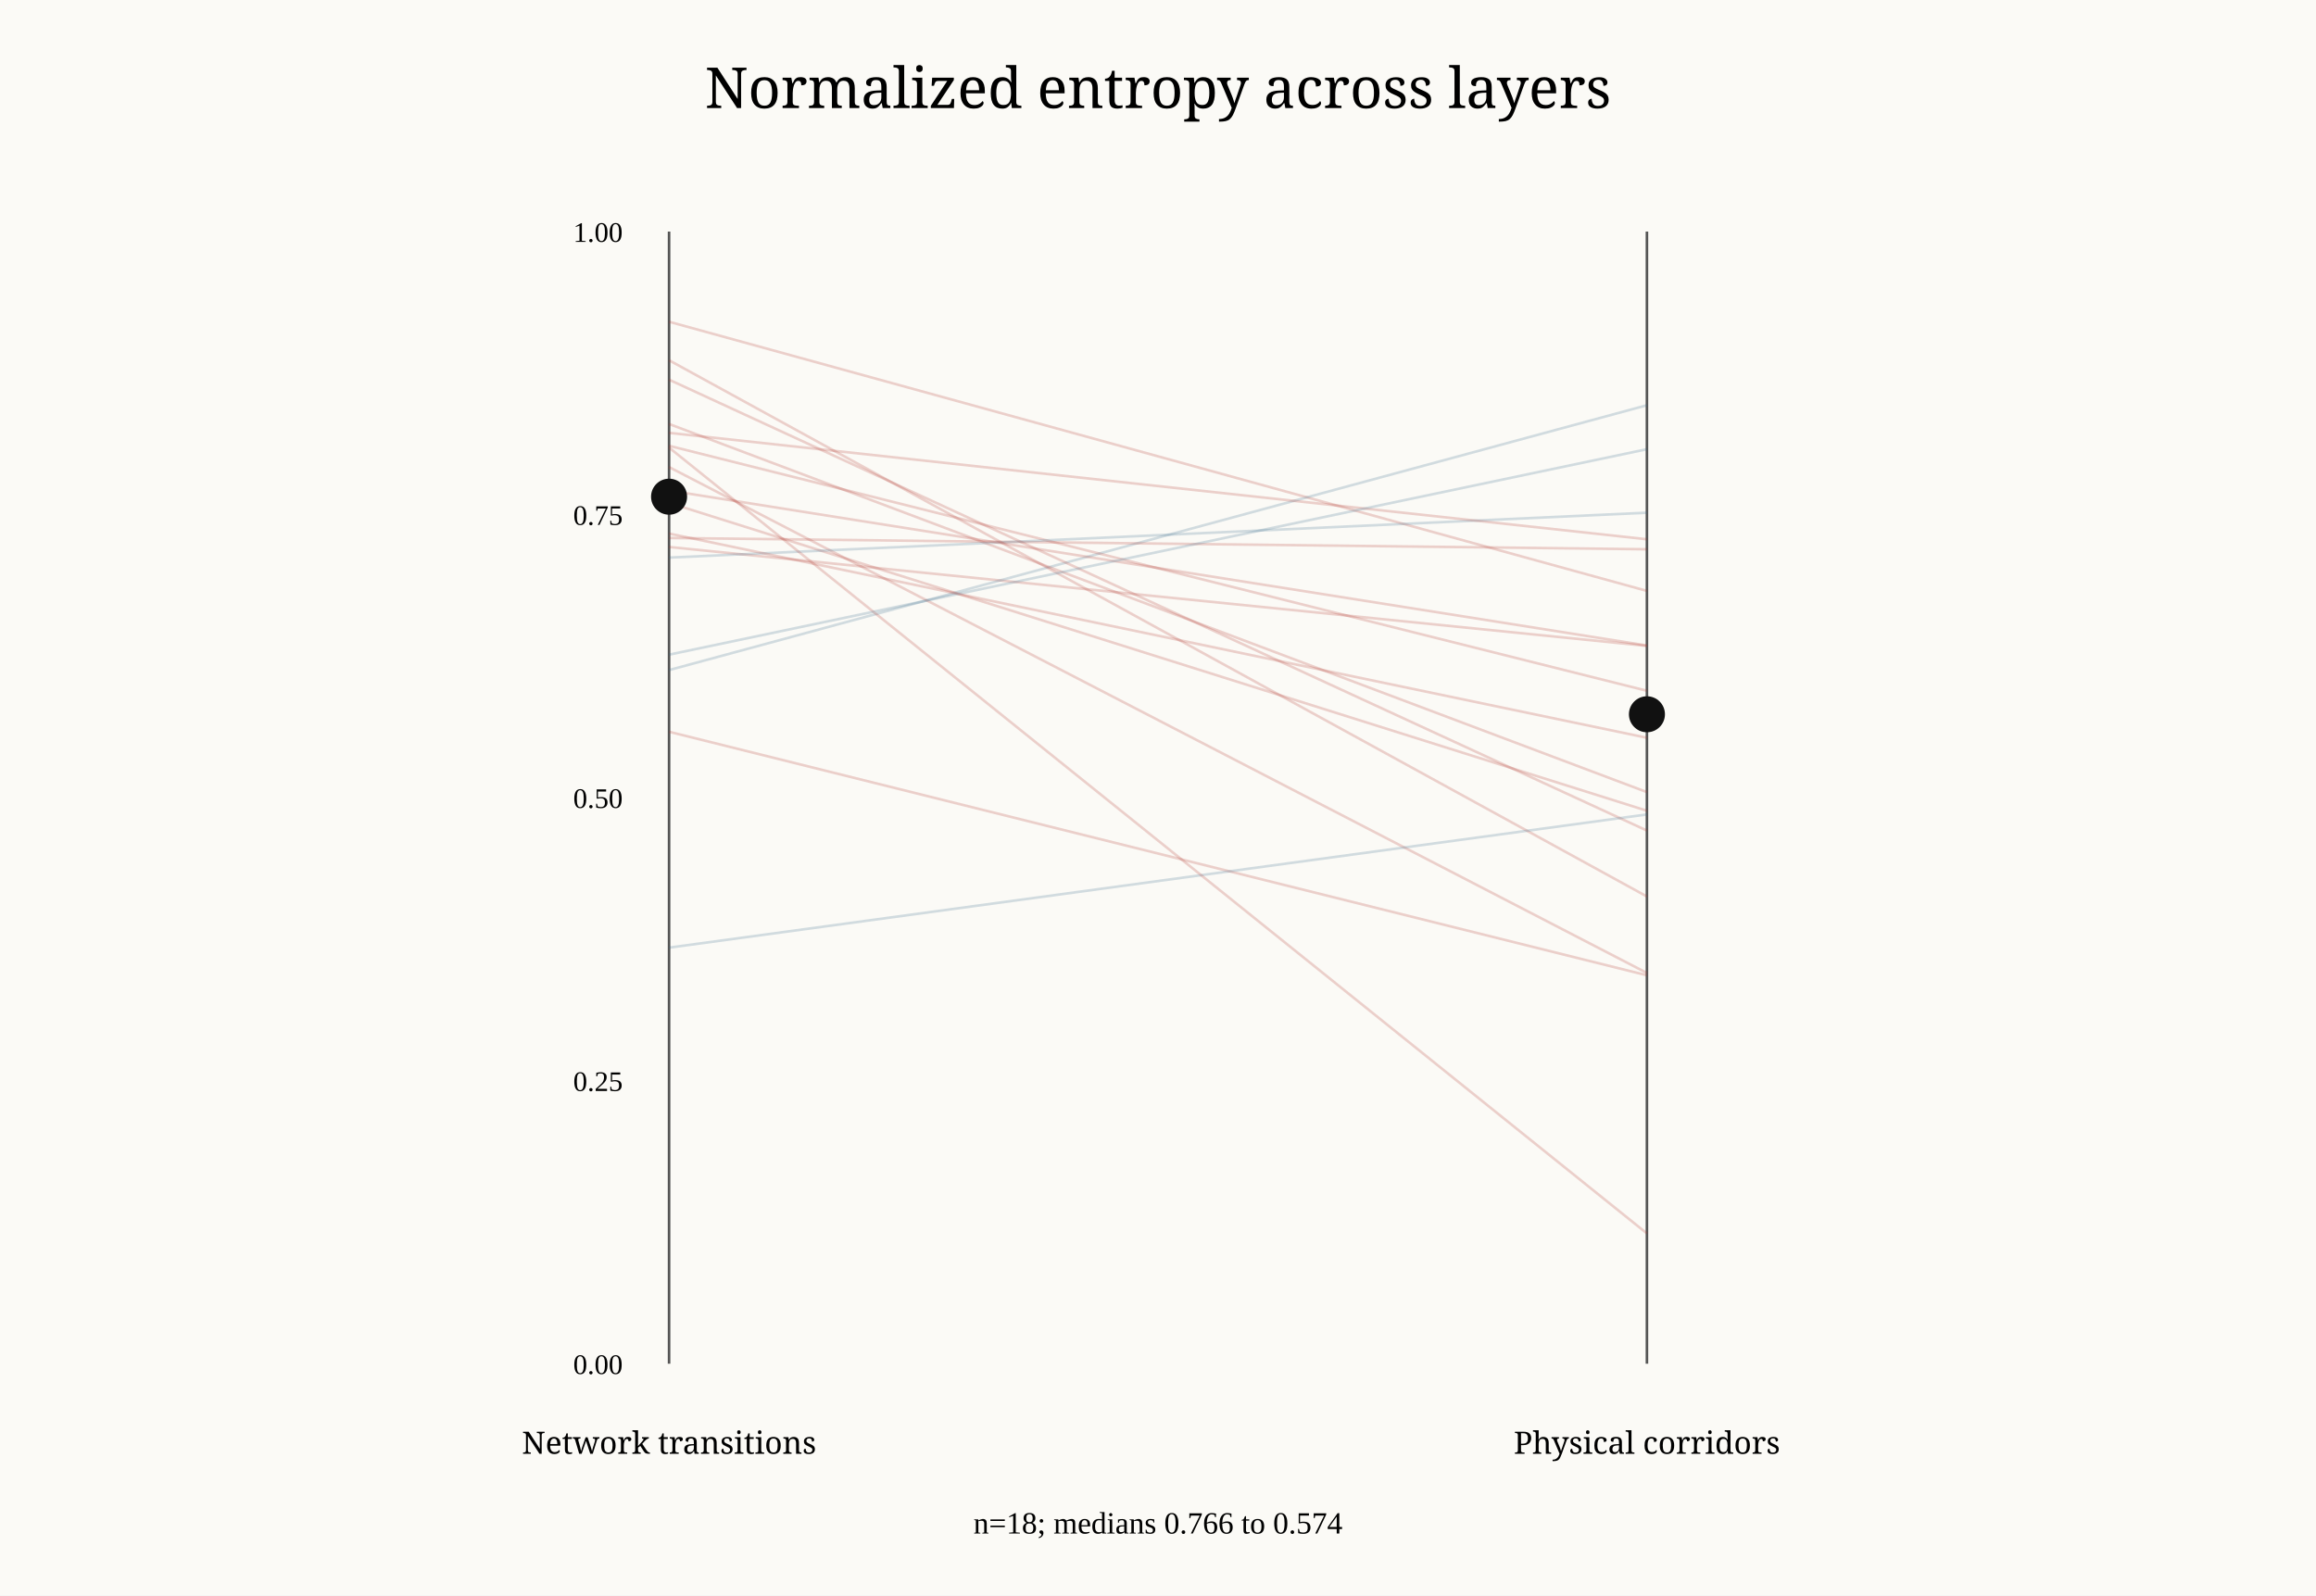
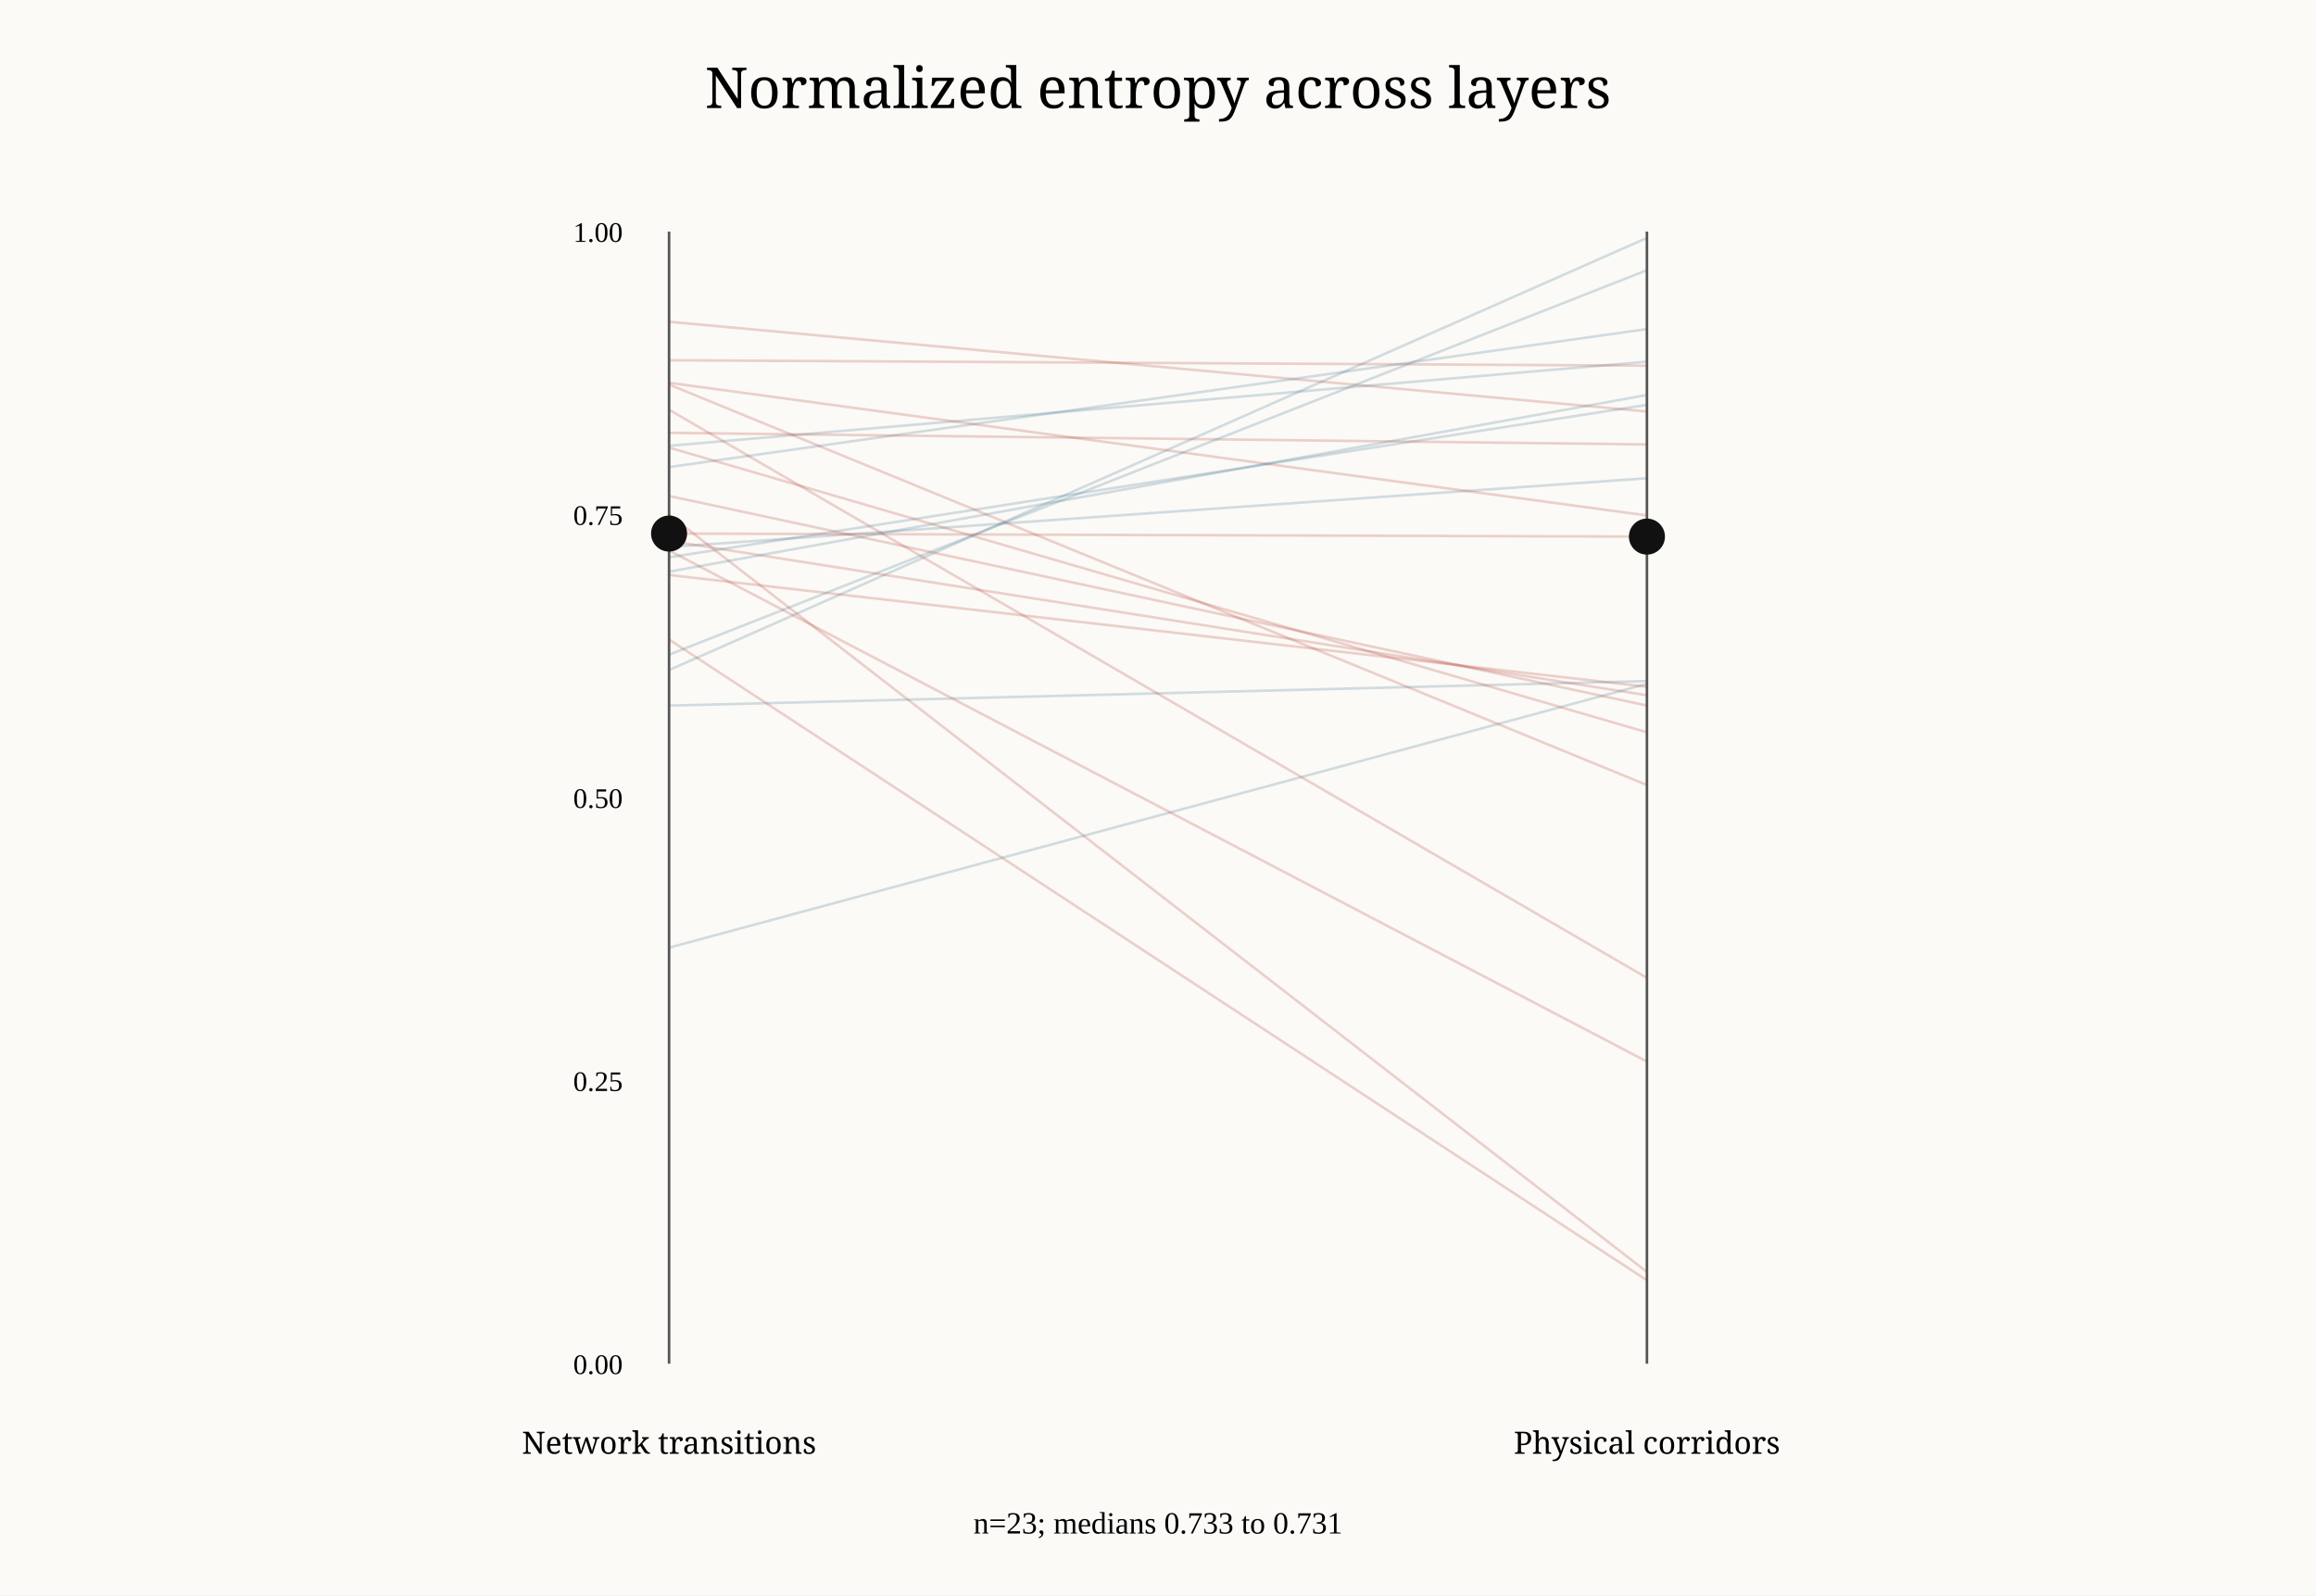
<svg xmlns="http://www.w3.org/2000/svg" width="900" height="620" viewBox="0 0 900 620">
  <rect width="100%" height="100%" fill="white" />
  <rect width="100%" height="100%" fill="#fbfaf6" />
  <text x="450" y="42" text-anchor="middle" font-size="22" font-family="Georgia">Normalized entropy across layers</text>
  <line x1="260" y1="90" x2="260" y2="530" stroke="#555" />
  <line x1="640" y1="90" x2="640" y2="530" stroke="#555" />
  <text x="260" y="565" text-anchor="middle" font-family="Georgia">Network transitions</text>
  <text x="640" y="565" text-anchor="middle" font-family="Georgia">Physical corridors</text>
  <text x="242" y="534.0" text-anchor="end" font-size="11">0.00</text>
  <text x="242" y="424.0" text-anchor="end" font-size="11">0.25</text>
  <text x="242" y="314.0" text-anchor="end" font-size="11">0.50</text>
  <text x="242" y="204.0" text-anchor="end" font-size="11">0.75</text>
  <text x="242" y="94.0" text-anchor="end" font-size="11">1.00</text>
-   <line x1="260" y1="212.58" x2="640" y2="251.04" stroke="#b23a2f" stroke-opacity="0.22" />
-   <line x1="260" y1="195.43" x2="640" y2="315.10" stroke="#b23a2f" stroke-opacity="0.22" />
-   <line x1="260" y1="125.05" x2="640" y2="229.66" stroke="#b23a2f" stroke-opacity="0.22" />
-   <line x1="260" y1="284.40" x2="640" y2="379.05" stroke="#b23a2f" stroke-opacity="0.22" />
-   <line x1="260" y1="260.42" x2="640" y2="157.49" stroke="#3d6f8e" stroke-opacity="0.22" />
-   <line x1="260" y1="164.78" x2="640" y2="307.86" stroke="#b23a2f" stroke-opacity="0.22" />
-   <line x1="260" y1="209.08" x2="640" y2="213.47" stroke="#b23a2f" stroke-opacity="0.22" />
-   <line x1="260" y1="173.26" x2="640" y2="268.47" stroke="#b23a2f" stroke-opacity="0.22" />
-   <line x1="260" y1="181.53" x2="640" y2="378.15" stroke="#b23a2f" stroke-opacity="0.22" />
-   <line x1="260" y1="147.56" x2="640" y2="322.81" stroke="#b23a2f" stroke-opacity="0.22" />
-   <line x1="260" y1="216.71" x2="640" y2="199.26" stroke="#3d6f8e" stroke-opacity="0.22" />
-   <line x1="260" y1="168.23" x2="640" y2="209.59" stroke="#b23a2f" stroke-opacity="0.22" />
-   <line x1="260" y1="140.01" x2="640" y2="348.43" stroke="#b23a2f" stroke-opacity="0.22" />
-   <line x1="260" y1="368.30" x2="640" y2="316.52" stroke="#3d6f8e" stroke-opacity="0.22" />
-   <line x1="260" y1="173.96" x2="640" y2="479.37" stroke="#b23a2f" stroke-opacity="0.22" />
-   <line x1="260" y1="207.37" x2="640" y2="286.74" stroke="#b23a2f" stroke-opacity="0.22" />
-   <line x1="260" y1="190.65" x2="640" y2="250.88" stroke="#b23a2f" stroke-opacity="0.22" />
-   <line x1="260" y1="254.43" x2="640" y2="174.58" stroke="#3d6f8e" stroke-opacity="0.22" />
-   <circle cx="260" cy="193.04" r="7" fill="#111" />
-   <circle cx="640" cy="277.60" r="7" fill="#111" />
-   <text x="450" y="596" text-anchor="middle" font-size="12">n=18; medians 0.766 to 0.574</text>
+   <line x1="260" y1="212.58" x2="640" y2="185.87" stroke="#3d6f8e" stroke-opacity="0.22" />
+   <line x1="260" y1="192.76" x2="640" y2="274.21" stroke="#b23a2f" stroke-opacity="0.22" />
+   <line x1="260" y1="200.03" x2="640" y2="494.34" stroke="#b23a2f" stroke-opacity="0.22" />
+   <line x1="260" y1="125.05" x2="640" y2="159.94" stroke="#b23a2f" stroke-opacity="0.22" />
+   <line x1="260" y1="274.23" x2="640" y2="264.69" stroke="#3d6f8e" stroke-opacity="0.22" />
+   <line x1="260" y1="260.42" x2="640" y2="92.47" stroke="#3d6f8e" stroke-opacity="0.22" />
+   <line x1="260" y1="148.77" x2="640" y2="200.34" stroke="#b23a2f" stroke-opacity="0.22" />
+   <line x1="260" y1="210.20" x2="640" y2="270.20" stroke="#b23a2f" stroke-opacity="0.22" />
+   <line x1="260" y1="173.26" x2="640" y2="140.55" stroke="#3d6f8e" stroke-opacity="0.22" />
+   <line x1="260" y1="223.45" x2="640" y2="266.91" stroke="#b23a2f" stroke-opacity="0.22" />
+   <line x1="260" y1="181.53" x2="640" y2="127.88" stroke="#3d6f8e" stroke-opacity="0.22" />
+   <line x1="260" y1="149.45" x2="640" y2="305.10" stroke="#b23a2f" stroke-opacity="0.22" />
+   <line x1="260" y1="216.60" x2="640" y2="157.34" stroke="#3d6f8e" stroke-opacity="0.22" />
+   <line x1="260" y1="168.23" x2="640" y2="172.74" stroke="#b23a2f" stroke-opacity="0.22" />
+   <line x1="260" y1="248.55" x2="640" y2="497.59" stroke="#b23a2f" stroke-opacity="0.22" />
+   <line x1="260" y1="140.01" x2="640" y2="142.12" stroke="#b23a2f" stroke-opacity="0.22" />
+   <line x1="260" y1="368.30" x2="640" y2="265.75" stroke="#3d6f8e" stroke-opacity="0.22" />
+   <line x1="260" y1="159.25" x2="640" y2="380.04" stroke="#b23a2f" stroke-opacity="0.22" />
+   <line x1="260" y1="173.96" x2="640" y2="284.60" stroke="#b23a2f" stroke-opacity="0.22" />
+   <line x1="260" y1="207.37" x2="640" y2="208.55" stroke="#b23a2f" stroke-opacity="0.22" />
+   <line x1="260" y1="213.93" x2="640" y2="412.58" stroke="#b23a2f" stroke-opacity="0.22" />
+   <line x1="260" y1="254.43" x2="640" y2="105.00" stroke="#3d6f8e" stroke-opacity="0.22" />
+   <line x1="260" y1="222.17" x2="640" y2="153.50" stroke="#3d6f8e" stroke-opacity="0.22" />
+   <circle cx="260" cy="207.37" r="7" fill="#111" />
+   <circle cx="640" cy="208.55" r="7" fill="#111" />
+   <text x="450" y="596" text-anchor="middle" font-size="12">n=23; medians 0.733 to 0.731</text>
</svg>
